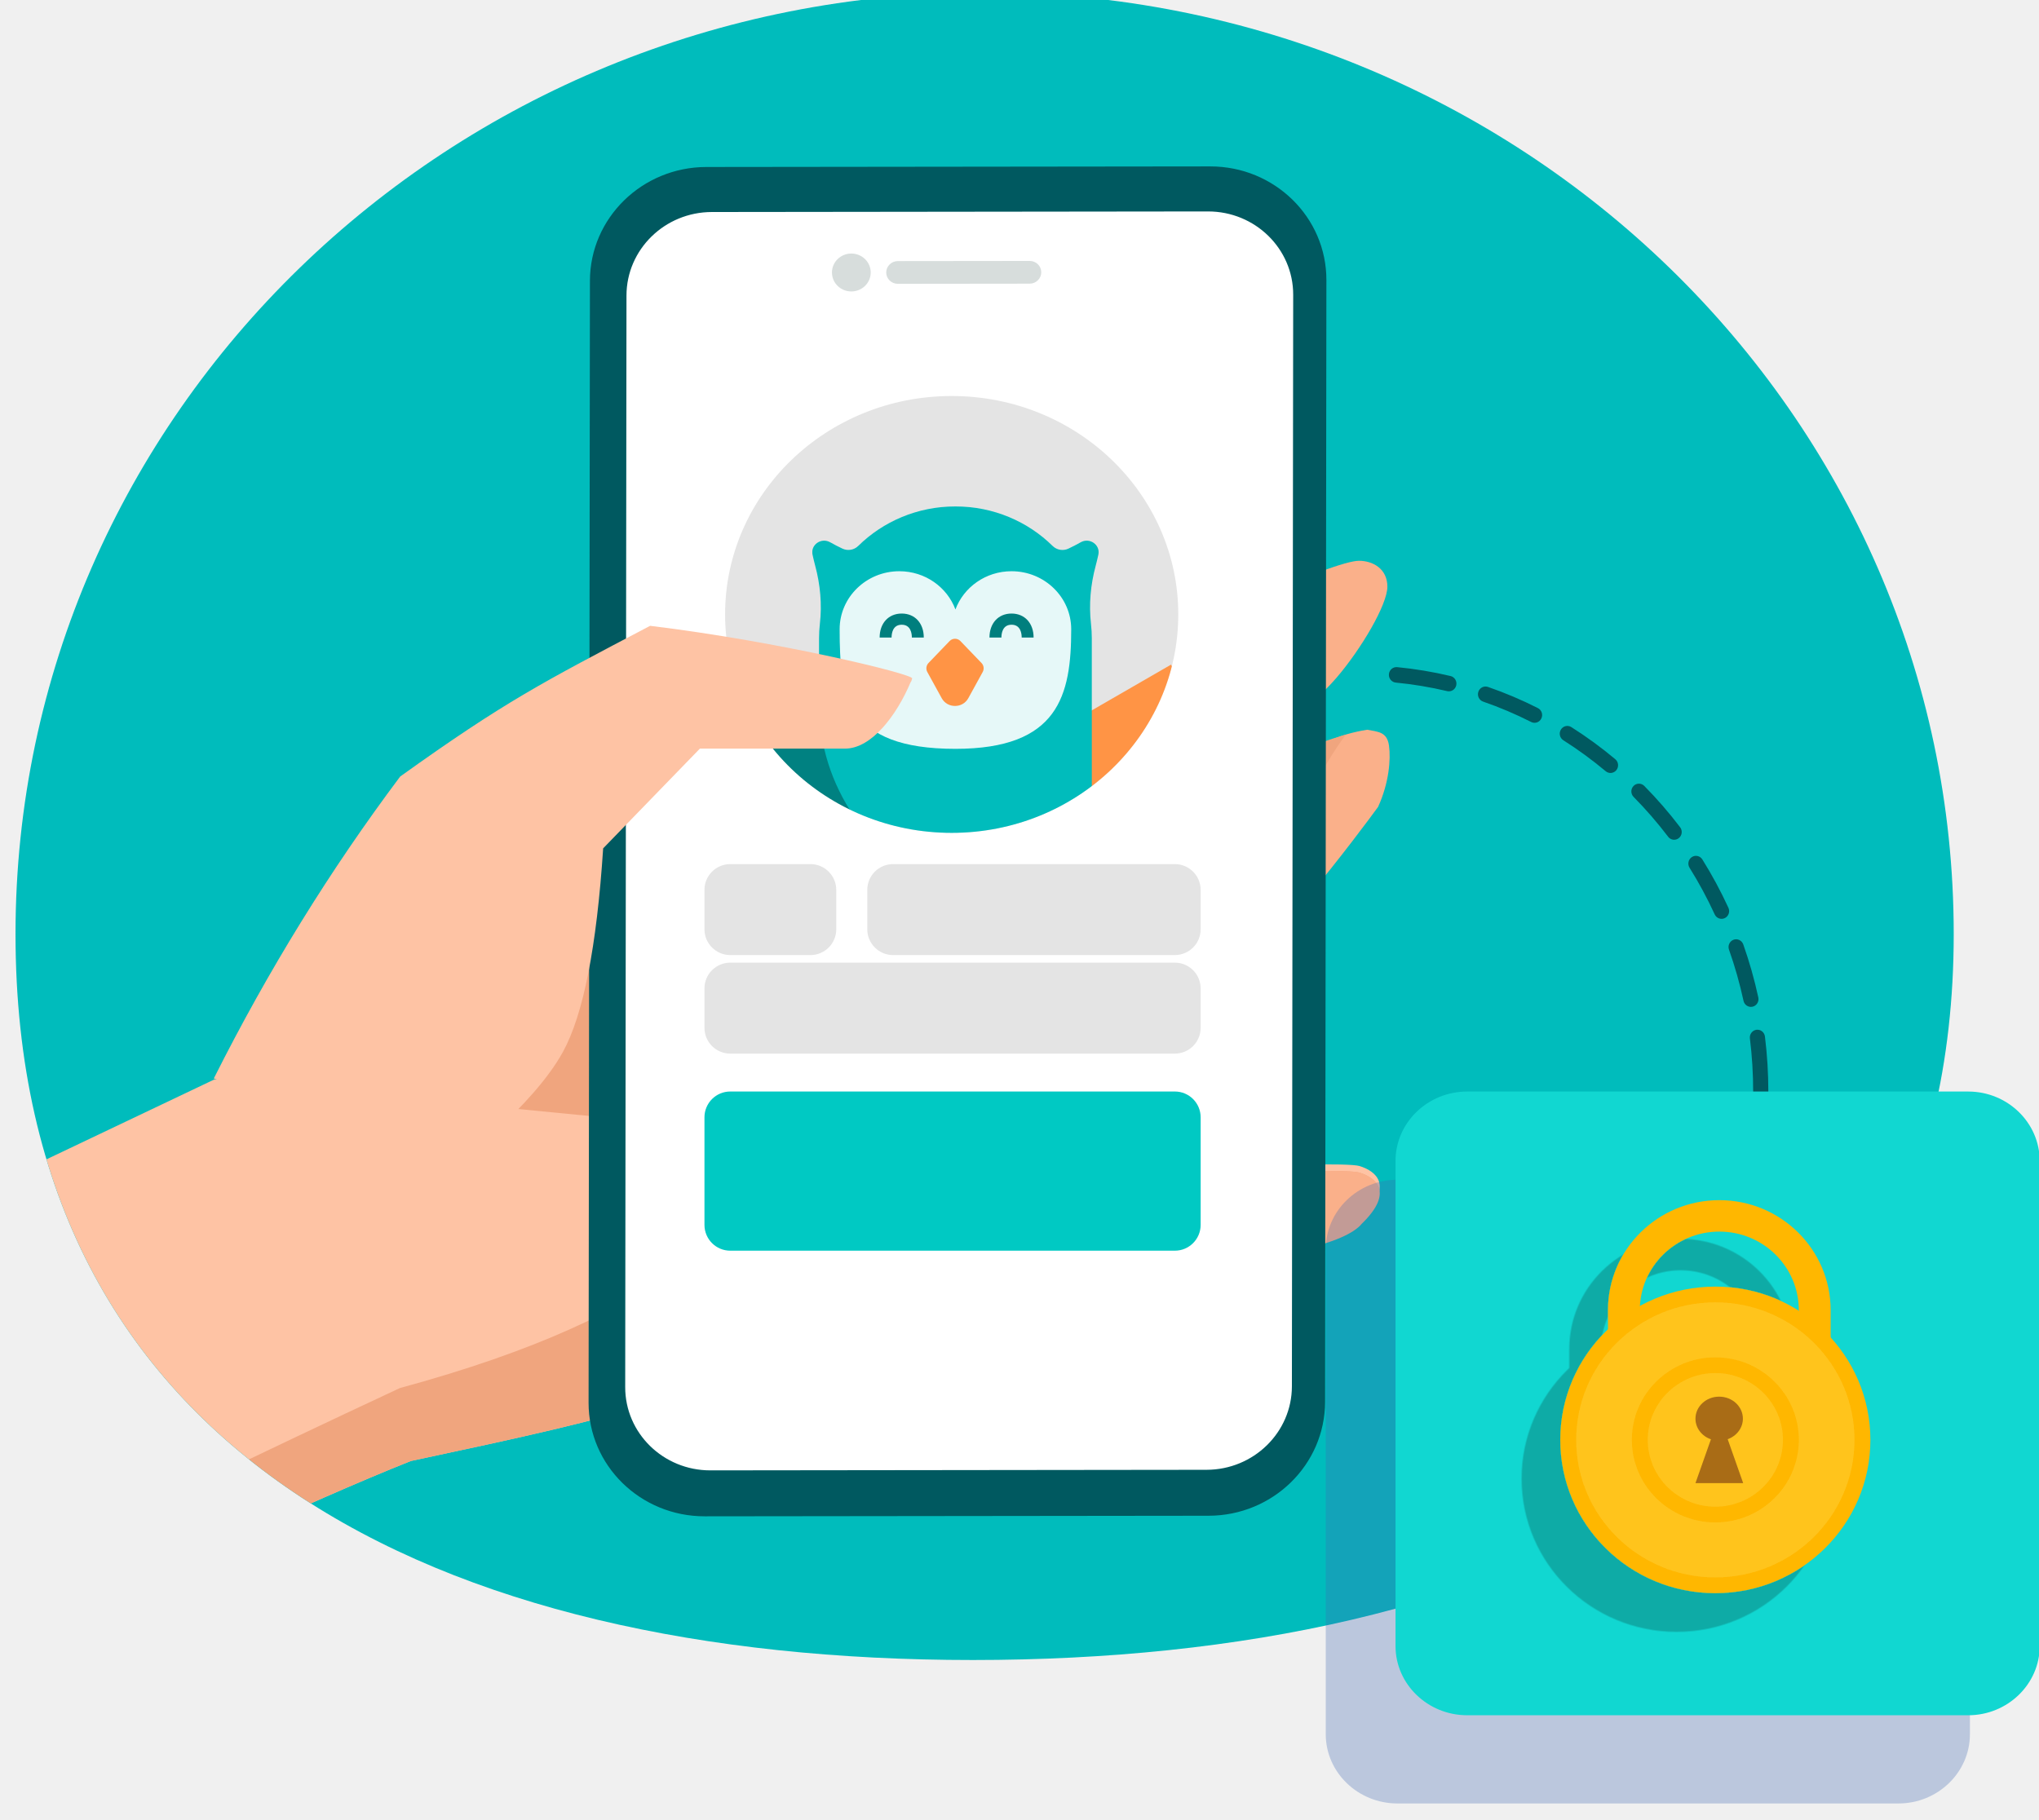
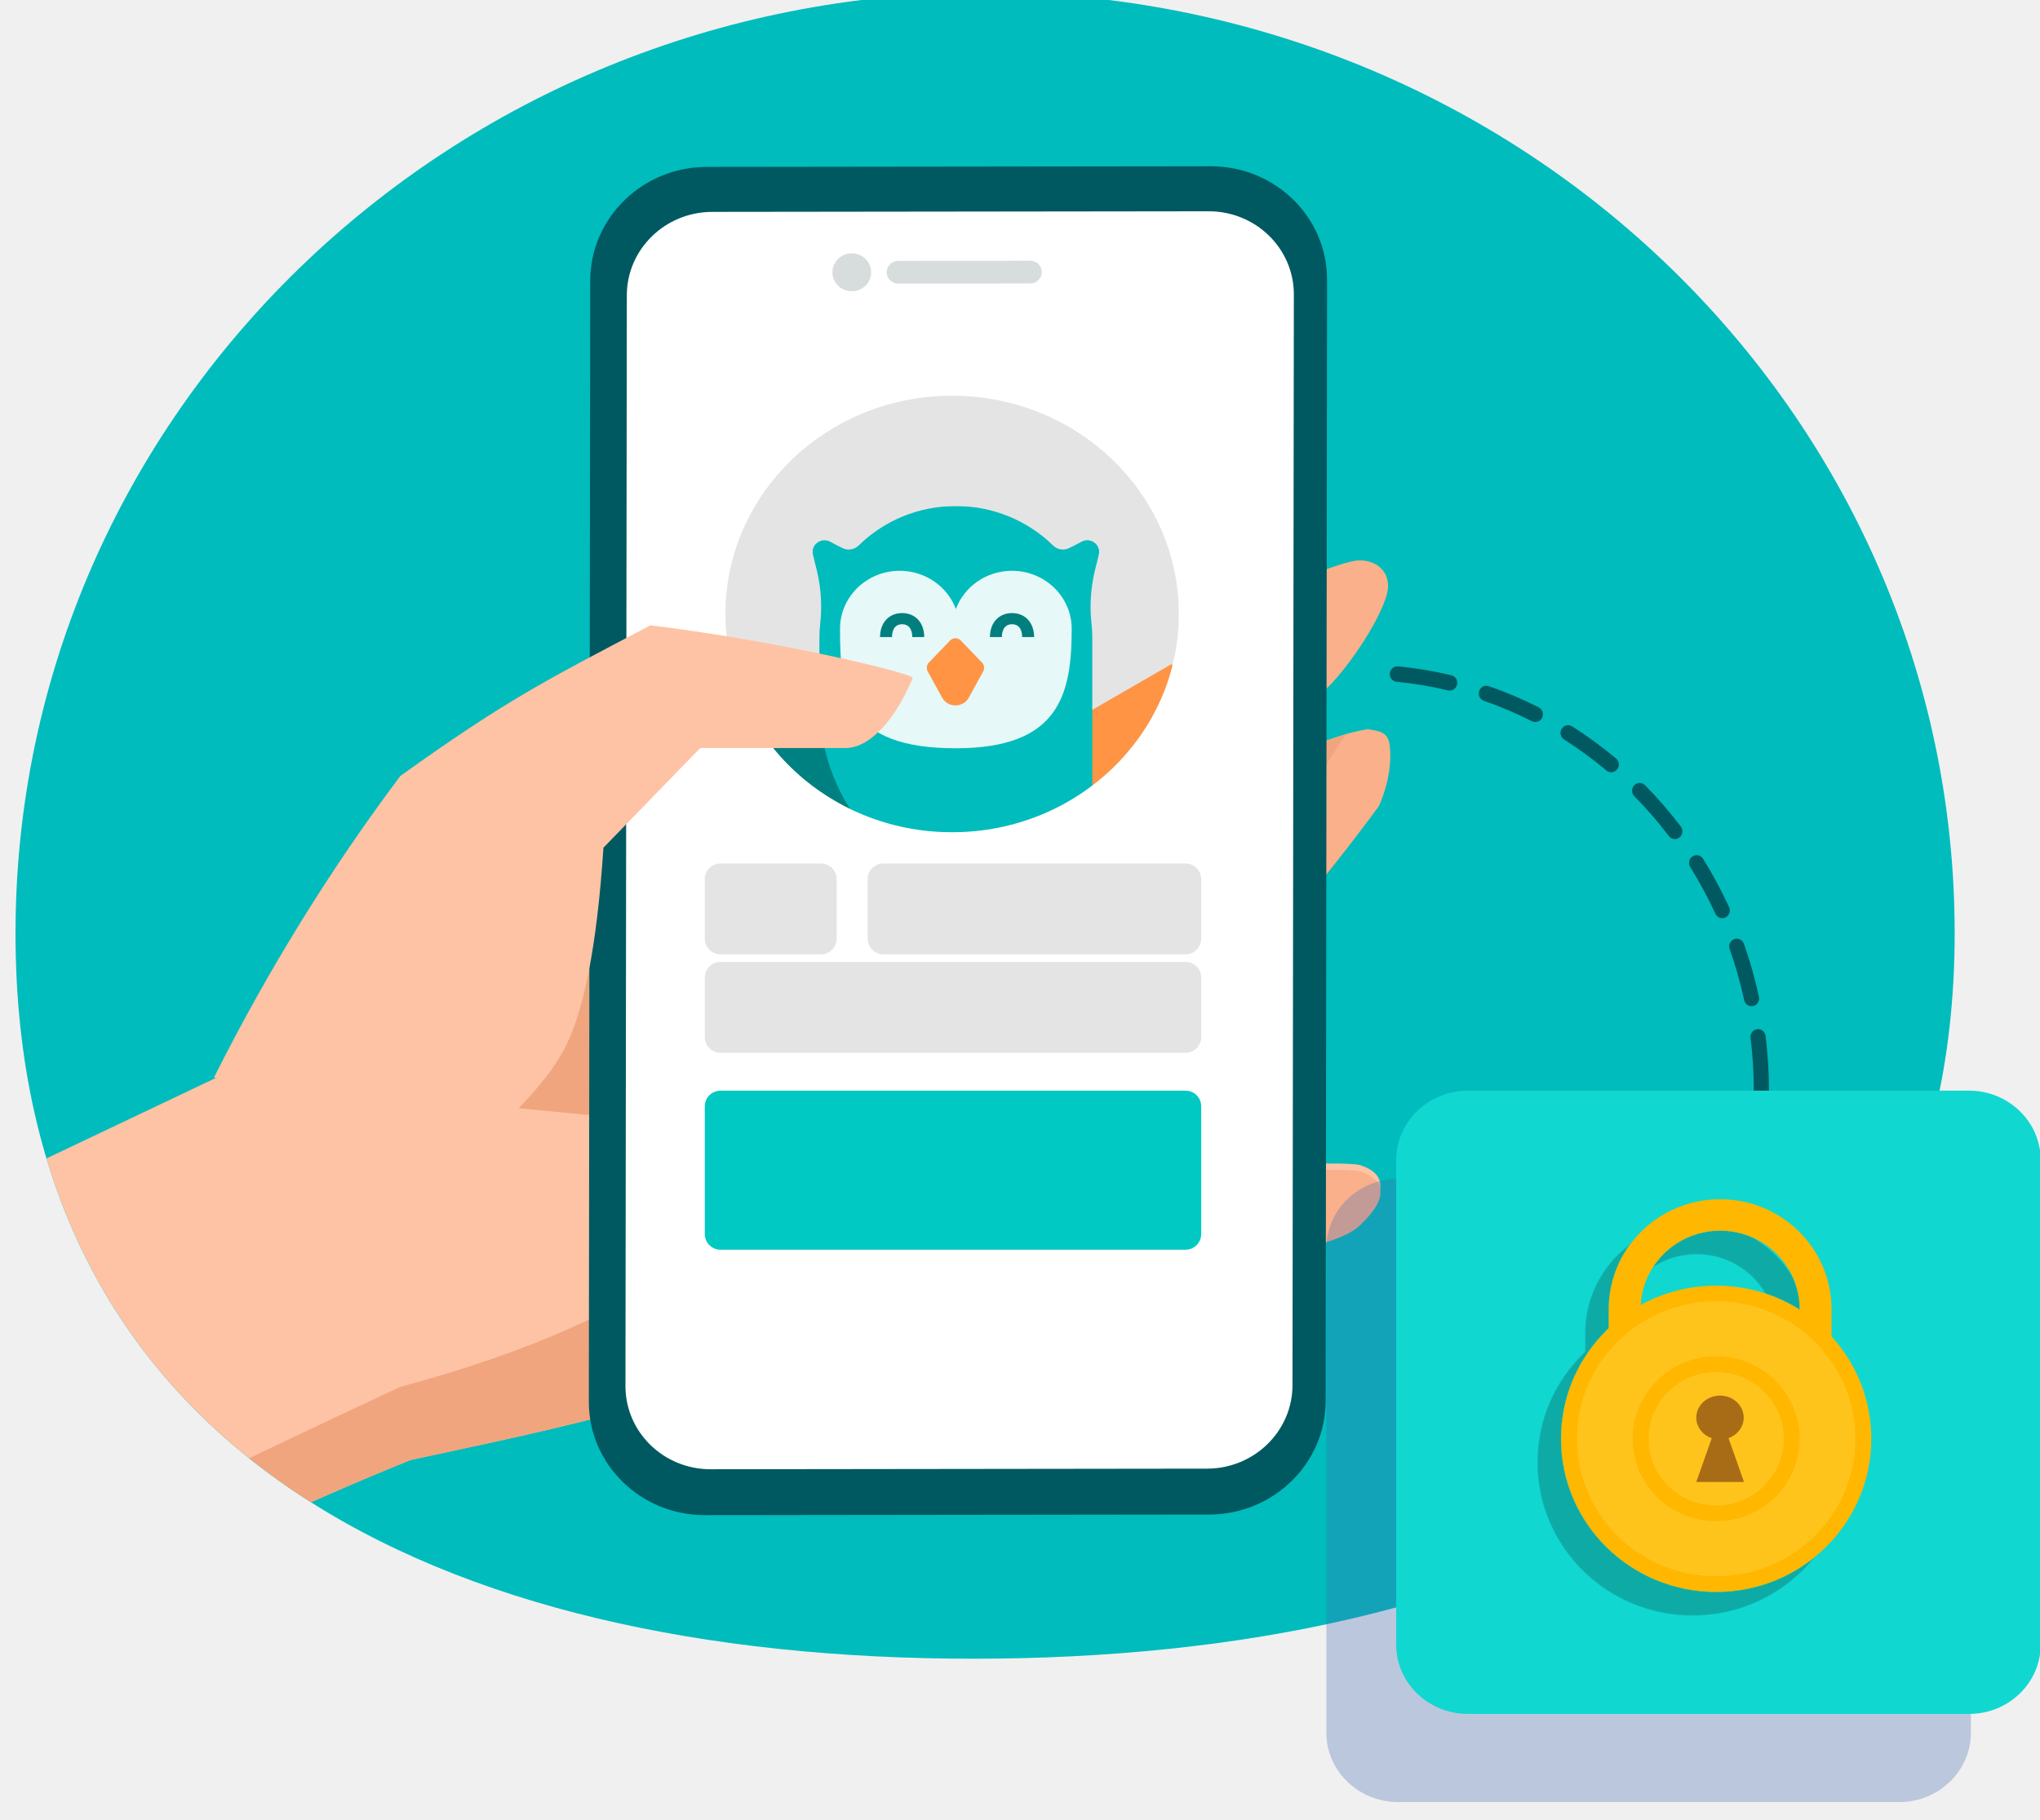
- <svg xmlns="http://www.w3.org/2000/svg" xmlns:xlink="http://www.w3.org/1999/xlink" width="158" height="141" viewBox="0 0 158 141">
+ <svg xmlns="http://www.w3.org/2000/svg" xmlns:xlink="http://www.w3.org/1999/xlink" width="260" height="232" viewBox="0 0 260 232">
  <defs>
-     <path id="iyfcm1tk8a" d="M74.18 129.25c41.474 0 76.01-15.956 76.01-56.265C150.19 32.677 116.57 0 75.095 0S0 32.677 0 72.985c0 40.309 32.706 56.265 74.18 56.265z" />
-     <path id="j3nxgdad6c" d="M12.898 53.016c3.259 0 36.51-16.93 52.572-23.33 17.142-3.662 22.395-4.847 35.974-11.949 22.588-3.21 35.503-4.26 37.726-6.955 2.555-2.487 1.031-3.59-.18-3.959-.806-.245-6.442-.145-16.908.302L50.27.103 0 24.03c3.448 9.329 6.099 16.393 7.953 21.192 2.781 7.199 3.938 7.793 4.945 7.793z" />
-     <path id="rv1km9meig" d="M0 0L24.89 0 24.89 31.439 0 31.439z" />
-     <ellipse id="4q3lxnph4e" cx="17.558" cy="16.929" rx="17.558" ry="16.929" />
-     <filter id="375jw4uwqi" width="158.1%" height="141.8%" x="-27%" y="-20.9%" filterUnits="objectBoundingBox">
+     <path id="pfgfzapp3a" d="M122.068 212.428c68.248 0 125.08-26.225 125.08-92.474S191.822 0 123.574 0C55.326 0 0 53.705 0 119.954c0 66.25 53.82 92.474 122.068 92.474z" />
+     <path id="9w1xv2jrbc" d="M21.225 87.134c5.362 0 60.078-27.824 86.51-38.343 28.208-6.02 36.853-7.966 59.199-19.64 37.17-5.275 58.422-7.002 62.08-11.43 4.204-4.087 1.697-5.901-.295-6.507-1.328-.403-10.603-.238-27.824.496L82.72.169 0 39.496c5.673 15.332 10.036 26.942 13.087 34.83 4.577 11.832 6.481 12.808 8.138 12.808z" />
+     <path id="mmgvapldvg" d="M0 0L40.958 0 40.958 51.671 0 51.671z" />
+     <ellipse id="7n1rgnkbie" cx="28.893" cy="27.823" rx="28.893" ry="27.823" />
+     <filter id="8apt37b7yi" width="132.9%" height="125.4%" x="-16.4%" y="-12.7%" filterUnits="objectBoundingBox">
      <feOffset dx="-3" dy="3" in="SourceAlpha" result="shadowOffsetOuter1" />
      <feColorMatrix in="shadowOffsetOuter1" result="shadowMatrixOuter1" values="0 0 0 0 0 0 0 0 0 0 0 0 0 0 0 0 0 0 0.202 0" />
      <feMerge>
        <feMergeNode in="shadowMatrixOuter1" />
        <feMergeNode in="SourceGraphic" />
      </feMerge>
    </filter>
  </defs>
  <g fill="none" fill-rule="evenodd">
    <g>
      <g>
-         <path d="M10.247 130.373c13.343 4.17 24.034-6.624 34.744-6.624 23.414 0 13.343 23.81 45.318 33.868 4.964 1.561 40.622 10.032 70.104-2.751 39.145-16.973 71.029-45.826 76.173-52.606 12.992-17.125 44.348-67.806 9.064-67.806-25.68 0-7.301-9.076-27.946-11.039-20.645-1.962-24.415-9.964-47.898-20.2C154.85-3.305 96.573.213 58.586 20.962c-21.69 11.847-26.399 35.935-38.772 50.29-21.585 25.039-25.427 54.164-9.567 59.12z" transform="translate(-109 -151) translate(-97 45)" />
-         <g transform="translate(-109 -151) translate(-97 45) translate(207.202 105.412)">
-           <mask id="dqxwdk8pmb" fill="#fff">
-             <use xlink:href="#iyfcm1tk8a" />
+         <path d="M15.973 213.862c21.958 6.854 39.55-10.886 57.174-10.886 38.53 0 21.958 39.132 74.574 55.663 8.17 2.566 66.847 16.488 115.362-4.522 64.415-27.896 116.882-75.316 125.348-86.46 21.378-28.145 72.977-111.44 14.914-111.44-42.258 0-12.014-14.919-45.987-18.144-33.973-3.226-40.177-16.377-78.819-33.2C253.928-5.843 158.03-.062 95.52 34.04c-35.691 19.47-43.44 59.061-63.802 82.653-35.52 41.153-41.842 89.021-15.744 97.168z" transform="translate(-89 -247) translate(-249.099 73.196)" />
+         <g transform="translate(-89 -247) translate(-249.099 73.196) translate(340.076 172.839)">
+           <mask id="z5k03rxbcb" fill="#fff">
+             <use xlink:href="#pfgfzapp3a" />
          </mask>
-           <use fill="#00BCBC" xlink:href="#iyfcm1tk8a" />
-           <g mask="url(#dqxwdk8pmb)">
+           <use fill="#00BCBC" xlink:href="#pfgfzapp3a" />
+           <g mask="url(#z5k03rxbcb)">
            <g>
              <g>
-                 <path fill="#F0A57E" d="M84.83 51.315l11.196 3.546-5.598 27.66c-17.198 1.108-25.796 1.108-25.796 0 0-1.107 3.028-9.69 9.084-25.75l11.113-5.456z" transform="translate(-34.844 9.575) translate(0 .506)" />
-                 <path fill="#FFDBC8" d="M95.829 41.354V43.2c1.044.435 2.576.514 3.916.589.894.05 2.311-.147 4.251-.59l-8.167-1.846z" transform="translate(-34.844 9.575) translate(0 .506)" />
-                 <g transform="translate(-34.844 9.575) translate(0 .506) translate(0 74.06)">
-                   <mask id="vervbv0i9d" fill="#fff">
-                     <use xlink:href="#j3nxgdad6c" />
+                 <path fill="#F0A57E" d="M139.592 83.174l18.426 5.83-9.213 45.46c-28.3 1.82-42.45 1.82-42.45 0s4.984-15.928 14.95-42.324l18.287-8.966z" transform="translate(-57.338 17.733)" />
+                 <path fill="#FFDBC8" d="M157.693 66.803v3.035c1.718.715 4.239.846 6.445.969 1.47.081 3.802-.242 6.995-.969l-13.44-3.035z" transform="translate(-57.338 17.733)" />
+                 <g transform="translate(-57.338 17.733) translate(0 120.556)">
+                   <mask id="e2zquvbz4d" fill="#fff">
+                     <use xlink:href="#9w1xv2jrbc" />
                  </mask>
-                   <use fill="#FEC3A4" xlink:href="#j3nxgdad6c" />
-                   <path fill="#F0A57E" d="M12.898 53.526s8.895-2.966 19.292-7.675c11.452-5.186 24.86-12.3 33.28-15.654 17.142-3.663 22.395-4.848 35.974-11.95 22.588-3.21 35.503-4.26 37.726-6.955 2.555-2.487 1.031-3.59-.18-3.959-.806-.245-6.442-.145-16.908.302-6.002-.201-14.846-1.066-26.532-2.595-4.982 6.252-9.639 13.207-30.918 18.99C40.79 35.148 36.29 38.165 10.96 48.33c-3.69 2.105 1.937 5.196 1.937 5.196z" mask="url(#vervbv0i9d)" />
+                   <use fill="#FEC3A4" xlink:href="#9w1xv2jrbc" />
+                   <path fill="#F0A57E" d="M21.225 87.973s14.637-4.876 31.746-12.614c18.845-8.524 40.91-20.216 54.765-25.73 28.207-6.02 36.852-7.966 59.198-19.639 37.17-5.275 58.422-7.003 62.08-11.43 4.204-4.088 1.697-5.902-.295-6.507-1.328-.404-10.603-.239-27.824.495-9.877-.33-24.431-1.751-43.661-4.264-8.197 10.275-15.861 21.706-50.878 31.21-39.234 18.274-46.637 23.232-88.319 39.939-6.073 3.458 3.188 8.54 3.188 8.54z" mask="url(#e2zquvbz4d)" />
                </g>
-                 <path fill="#FAB08A" d="M124.549 89.146c8.382-1.209 13.323-2.222 14.621-3.794 2.555-2.487 1.031-3.591-.18-3.96-.688-.209-4.901-.166-12.638.129-1.32.05-3.275 5.403-1.803 7.625zM127.193 67.724c3.817-1.979 12.04-13.027 13.234-14.675.846-1.84.996-3.69.846-4.757-.15-1.066-.846-1.066-1.685-1.226-2.163.343-3.948 1.136-5.355 2.379-5.802 11.541-8.149 17.634-7.04 18.28z" transform="translate(-34.844 9.575) translate(0 .506)" />
-                 <path fill="#F0A57E" d="M127.193 67.724c1.82-.944 4.645-3.952 7.23-7.02-2.657-4.104 2.231-11.592 3.518-13.269-.96.285-3.56 1.147-7.802 2.587-3.073 11.156-4.055 17.057-2.946 17.702z" transform="translate(-34.844 9.575) translate(0 .506)" />
-                 <path fill="#FAB08A" d="M130.635 48.29c0 .554 4.526-2.868 6.564-5.243 1.934-2.253 3.95-5.682 3.95-7.069 0-1.387-1.124-2.007-2.205-2.007-.945 0-4.112 1.161-9.501 3.483-.462 7.224-.065 10.836 1.192 10.836z" transform="translate(-34.844 9.575) translate(0 .506)" />
-                 <path fill="#F0A57E" d="M130.635 48.29c0 .42 2.606-1.45 4.754-3.413-.407-4.324.16-9.098.16-9.886-.64.137-2.676.959-6.106 2.463-.247 3.767-.309 6.206-.186 7.318.323 2.942 1.378 3.577 1.378 3.518z" transform="translate(-34.844 9.575) translate(0 .506)" />
-                 <path fill="#FAB08A" d="M121.236 17.965c2.281-1.852 3.979-2.778 5.092-2.778 1.67 0 2.753.491 3.57 1.797.545.87.435 2.232-.332 4.085l-8.33-3.104z" transform="translate(-34.844 9.575) translate(0 .506)" />
-                 <path fill="#F0A57E" d="M121.236 17.965c.947-.737 1.627-1.241 2.039-1.512 1.862.663 4.99 1.808 6.864 2.806-.07.36-.262.963-.573 1.81l-8.33-3.104z" transform="translate(-34.844 9.575) translate(0 .506)" />
+                 <path fill="#FAB08A" d="M204.953 145.352c13.794-1.987 21.926-3.652 24.062-6.237 4.203-4.087 1.696-5.901-.296-6.507-1.134-.344-8.067-.274-20.797.211-2.174.083-5.39 8.881-2.969 12.533zM209.304 110.144c6.283-3.253 19.814-21.411 21.778-24.119 1.393-3.024 1.639-6.066 1.393-7.819-.246-1.752-1.393-1.752-2.774-2.015-3.558.563-6.495 1.867-8.811 3.91-9.548 18.968-13.41 28.983-11.586 30.043z" transform="translate(-57.338 17.733)" />
+                 <path fill="#F0A57E" d="M209.304 110.144c2.997-1.552 7.644-6.496 11.898-11.537-4.372-6.746 3.672-19.052 5.79-21.809-1.58.469-5.859 1.885-12.84 4.25-5.055 18.337-6.672 28.036-4.848 29.096z" transform="translate(-57.338 17.733)" />
+                 <path fill="#FAB08A" d="M214.969 78.202c0 .91 7.447-4.714 10.802-8.617 3.183-3.703 6.5-9.338 6.5-11.617 0-2.28-1.85-3.3-3.63-3.3-1.555 0-6.766 1.91-15.634 5.726-.76 11.872-.106 17.808 1.962 17.808z" transform="translate(-57.338 17.733)" />
+                 <path fill="#F0A57E" d="M214.969 78.202c0 .691 4.289-2.381 7.823-5.609-.67-7.106.264-14.953.264-16.248-1.054.226-4.404 1.576-10.049 4.05-.405 6.19-.508 10.198-.306 12.026.532 4.835 2.268 5.88 2.268 5.781z" transform="translate(-57.338 17.733)" />
+                 <path fill="#FAB08A" d="M199.502 28.363c3.754-3.044 6.547-4.566 8.38-4.566 2.747 0 4.53.807 5.875 2.953.897 1.43.715 3.669-.547 6.714l-13.708-5.101z" transform="translate(-57.338 17.733)" />
+                 <path fill="#F0A57E" d="M199.502 28.363c1.559-1.212 2.677-2.04 3.355-2.486 3.065 1.09 8.212 2.972 11.296 4.612-.116.591-.43 1.583-.943 2.975l-13.708-5.101z" transform="translate(-57.338 17.733)" />
                <g>
                  <g>
                    <g>
                      <g>
-                         <g transform="translate(-34.844 9.575) translate(0 .506) translate(72.696 .081) translate(.148) translate(.453) rotate(-3 74.27 -14.204)">
-                           <path fill="#005960" d="M14.24.247l38.995 1.999c4.97.255 8.788 4.401 8.528 9.262l-4.653 86.83c-.261 4.86-4.501 8.594-9.471 8.34l-38.996-1.999c-4.97-.255-8.788-4.401-8.528-9.262L4.77 8.587c.26-4.86 4.5-8.594 9.47-8.34z" />
-                           <path fill="#FFF" d="M14.484 3.754L52.88 5.722c3.645.187 6.445 3.228 6.254 6.792l-4.528 84.484c-.19 3.564-3.3 6.302-6.945 6.116l-38.396-1.968c-3.644-.187-6.444-3.228-6.253-6.792L7.539 9.87c.191-3.564 3.3-6.302 6.945-6.116z" />
-                           <ellipse cx="25.032" cy="9.001" fill="#D7DDDC" rx="1.502" ry="1.469" transform="rotate(3 25.032 9.001)" />
-                           <path fill="#D7DDDC" d="M28.679 8.306l10.199.523c.497.025.878.44.852.926-.026.486-.45.86-.947.834l-10.199-.523c-.497-.026-.879-.44-.852-.926.026-.486.45-.86.947-.834z" />
+                         <g transform="translate(-57.338 17.733) translate(122.011) rotate(-3 101.755 2.665)">
+                           <path fill="#005960" d="M23.432.407l64.17 3.284c8.18.419 14.462 7.234 14.033 15.222l-7.657 142.71c-.429 7.988-7.406 14.125-15.585 13.706l-64.17-3.285C6.044 171.626-.24 164.81.19 156.822l7.657-142.71C8.276 6.124 15.254-.012 23.432.407z" />
+                           <path fill="#FFF" d="M23.835 6.17l63.183 3.235c5.998.307 10.605 5.304 10.291 11.162l-7.45 138.853c-.315 5.858-5.432 10.358-11.43 10.051l-63.182-3.234c-5.998-.307-10.605-5.305-10.29-11.163l7.45-138.853c.314-5.858 5.43-10.358 11.428-10.05z" />
+                           <ellipse cx="41.192" cy="14.794" fill="#D7DDDC" rx="2.471" ry="2.414" transform="rotate(3 41.192 14.794)" />
+                           <path fill="#D7DDDC" d="M47.193 13.65l16.783.86c.818.042 1.446.723 1.403 1.522-.043.799-.74 1.413-1.559 1.37l-16.783-.858c-.817-.042-1.446-.724-1.403-1.522.043-.8.74-1.413 1.559-1.371z" />
                        </g>
                      </g>
                      <g>
                        <g>
                          <g>
                            <g>
-                               <g transform="translate(-34.844 9.575) translate(0 .506) translate(72.696 .081) translate(.148) translate(15.386 20.975) translate(1.202) translate(.397) translate(0 .145)">
-                                 <mask id="tovefq2izf" fill="#fff">
-                                   <use xlink:href="#4q3lxnph4e" />
+                               <g transform="translate(-57.338 17.733) translate(122.011) translate(23.176 33.443) translate(1.977) translate(.653) translate(0 .238)">
+                                 <mask id="9dwsy41h2f" fill="#fff">
+                                   <use xlink:href="#7n1rgnkbie" />
                                </mask>
-                                 <use fill="#E4E4E4" xlink:href="#4q3lxnph4e" />
-                                 <g mask="url(#tovefq2izf)">
+                                 <use fill="#E4E4E4" xlink:href="#7n1rgnkbie" />
+                                 <g mask="url(#9dwsy41h2f)">
                                  <g>
-                                     <path fill="#008181" d="M45.442 26.23c-.35 11.566-10.017 20.835-21.89 20.835-11.872 0-21.538-9.27-21.889-20.835z" transform="translate(-8.406 8.557) rotate(45 23.553 36.648)" />
+                                     <path fill="#008181" d="M74.778 43.11C74.2 62.12 58.294 77.355 38.758 77.355c-19.538 0-35.444-15.235-36.021-34.243z" transform="translate(-13.833 14.064) rotate(45 38.757 60.232)" />
                                    <g>
-                                       <path fill="#FF9445" d="M31.446 16.556c-.151 5.163-4.497 9.302-9.836 9.302s-9.685-4.14-9.836-9.302z" transform="translate(-8.406 8.557) translate(15.16) rotate(-30 21.61 21.207)" />
+                                       <path fill="#FF9445" d="M51.747 27.212c-.25 8.484-7.401 15.287-16.186 15.287-8.786 0-15.937-6.803-16.186-15.287z" transform="translate(-13.833 14.064) translate(24.946) rotate(-30 35.56 34.855)" />
                                      <g>
-                                         <g transform="translate(-8.406 8.557) translate(15.16)">
-                                           <mask id="0zpf7g2fxh" fill="#fff">
-                                             <use xlink:href="#rv1km9meig" />
+                                         <g transform="translate(-13.833 14.064) translate(24.946)">
+                                           <mask id="mn74g7uhwh" fill="#fff">
+                                             <use xlink:href="#mmgvapldvg" />
                                          </mask>
-                                           <path fill="#00BCBC" d="M21.662 29.765V10.227c0-.377-.021-.75-.063-1.117-.172-1.515-.033-3.043.365-4.518.074-.275.142-.56.206-.855.164-.76-.672-1.349-1.365-.96-.311.176-.635.345-.958.496-.412.192-.9.107-1.22-.208C16.71 1.175 14.041 0 11.094 0S5.48 1.175 3.561 3.064c-.32.315-.808.4-1.22.208-.322-.15-.644-.32-.955-.494-.694-.39-1.53.2-1.365.959.064.293.131.576.204.849C.622 6.06.763 7.588.59 9.103c-.043.37-.064.744-.064 1.124v5.063c0 6.436 3.98 11.985 9.682 14.475h-7.58H24.89h-3.228z" mask="url(#0zpf7g2fxh)" />
+                                           <path fill="#00BCBC" d="M35.647 48.92V16.808c0-.62-.036-1.233-.104-1.836-.283-2.49-.054-5.002.6-7.426.121-.451.233-.92.339-1.405.271-1.248-1.105-2.217-2.247-1.576-.511.287-1.044.565-1.576.813-.677.316-1.48.177-2.006-.342C27.496 1.931 23.106 0 18.256 0c-4.85 0-9.238 1.93-12.395 5.036-.527.518-1.33.657-2.007.342-.531-.248-1.062-.526-1.573-.812-1.141-.64-2.517.327-2.246 1.576.105.482.215.947.336 1.395.653 2.424.884 4.935.6 7.425-.07.606-.106 1.222-.106 1.847v8.321c0 10.577 6.55 19.698 15.933 23.79H4.324h36.634-5.311z" mask="url(#mn74g7uhwh)" />
                                        </g>
-                                         <path fill="#FFF" d="M15.442 5.023c-2 0-3.703 1.235-4.348 2.964-.644-1.729-2.347-2.964-4.347-2.964-2.554 0-4.625 2.013-4.625 4.497 0 5.119.508 9.269 8.972 9.269 7.995 0 8.972-4.15 8.972-9.269 0-2.484-2.07-4.497-4.624-4.497" opacity=".901" transform="translate(-8.406 8.557) translate(15.16)" />
+                                         <path fill="#FFF" d="M25.412 8.255c-3.292 0-6.095 2.03-7.155 4.872-1.061-2.842-3.864-4.872-7.155-4.872-4.203 0-7.61 3.31-7.61 7.391 0 8.414.836 15.234 14.765 15.234 13.155 0 14.764-6.82 14.764-15.234 0-4.081-3.407-7.39-7.61-7.39" opacity=".901" transform="translate(-13.833 14.064) translate(24.946)" />
                                      </g>
                                    </g>
                                  </g>
                                </g>
                              </g>
-                               <path fill="#FF9445" d="M18.848 23.563l1.113-2.027c.125-.227.088-.511-.089-.695l-1.64-1.706c-.225-.235-.607-.235-.833 0l-1.64 1.706c-.176.184-.213.468-.089.695l1.114 2.027c.442.806 1.621.806 2.064 0" transform="translate(-34.844 9.575) translate(0 .506) translate(72.696 .081) translate(.148) translate(15.386 20.975) translate(1.202) translate(.397)" />
+                               <path fill="#FF9445" d="M31.015 38.727l1.833-3.332c.205-.372.144-.84-.147-1.142l-2.697-2.803c-.373-.387-1.001-.387-1.373 0l-2.698 2.803c-.29.302-.351.77-.147 1.142l1.833 3.332c.728 1.324 2.668 1.324 3.396 0" transform="translate(-57.338 17.733) translate(122.011) translate(23.176 33.443) translate(1.977) translate(.653)" />
                            </g>
                            <g fill="#007F7E">
-                               <path d="M11.931 1.862h-.924c0-.3-.077-.996-.786-.996-.71 0-.786.697-.786.996h-.924C8.51.748 9.198 0 10.22 0s1.71.748 1.71 1.862M3.42 1.862h-.924c0-.3-.076-.996-.786-.996-.709 0-.786.697-.786.996H0C0 .748.687 0 1.71 0s1.71.748 1.71 1.862" transform="translate(-34.844 9.575) translate(0 .506) translate(72.696 .081) translate(.148) translate(15.386 20.975) translate(1.202) translate(.397) translate(11.976 17.005)" />
+                               <path d="M19.634 3.06h-1.522c0-.492-.125-1.637-1.293-1.637-1.167 0-1.293 1.145-1.293 1.638h-1.521C14.005 1.23 15.136 0 16.819 0c1.684 0 2.815 1.23 2.815 3.06M5.629 3.06H4.108c0-.492-.126-1.637-1.294-1.637-1.167 0-1.293 1.145-1.293 1.638H0C0 1.23 1.131 0 2.814 0 4.498 0 5.63 1.23 5.63 3.06" transform="translate(-57.338 17.733) translate(122.011) translate(23.176 33.443) translate(1.977) translate(.653) translate(19.708 27.948)" />
                            </g>
                          </g>
                        </g>
-                         <g transform="translate(-34.844 9.575) translate(0 .506) translate(72.696 .081) translate(.148) translate(15.386 20.975) translate(0 36.425)">
-                           <rect width="25.833" height="7.05" x="12.616" fill="#E4E4E4" rx="2" />
-                           <rect width="10.213" height="7.05" fill="#E4E4E4" rx="2" />
-                           <rect width="38.449" height="12.338" y="17.625" fill="#00C9C3" rx="2" />
-                           <rect width="38.449" height="7.05" y="7.638" fill="#E4E4E4" rx="2" />
+                         <g transform="translate(-57.338 17.733) translate(122.011) translate(23.176 33.443) translate(0 59.866)">
+                           <rect width="42.51" height="11.587" x="20.76" fill="#E4E4E4" rx="2" />
+                           <rect width="16.806" height="11.587" fill="#E4E4E4" rx="2" />
+                           <rect width="63.27" height="20.277" y="28.967" fill="#00C9C3" rx="2" />
+                           <rect width="63.27" height="11.587" y="12.553" fill="#E4E4E4" rx="2" />
                        </g>
                      </g>
                    </g>
                  </g>
                </g>
              </g>
-               <path fill="#FEC3A4" d="M69.017 81.736c0-.648 5.887-4.885 8.25-9.202 1.577-2.878 2.614-8.134 3.113-15.768l7.496-7.73H99.12c2.077 0 4.008-2.607 5.069-5.111.047-.11.047 0 .135-.33.088-.329-10.192-2.847-20.304-4.077-8.31 4.368-11.247 5.86-19.37 11.682-5.435 7.251-10.247 15.05-14.438 23.397 12.537 5.192 18.805 7.572 18.805 7.14z" transform="translate(-34.844 9.575)" />
+               <path fill="#FEC3A4" d="M113.573 132.34c0-1.065 9.687-8.028 13.577-15.123 2.593-4.73 4.3-13.368 5.12-25.915l12.336-12.706h18.503c3.417 0 6.595-4.283 8.341-8.4.077-.181.077 0 .222-.541.145-.541-16.77-4.68-33.41-6.702-13.677 7.18-18.509 9.631-31.875 19.2-8.944 11.918-16.864 24.737-23.76 38.454 20.63 8.533 30.946 12.444 30.946 11.734z" transform="translate(-57.338 17.733)" />
            </g>
          </g>
-           <path fill="#005960" fill-rule="nonzero" d="M137.274 54.344c.332 0 .6.263.6.587 0 .325-.268.588-.6.588-1.387 0-2.763.085-4.121.253-.33.041-.63-.187-.672-.509-.042-.322.191-.616.52-.656 1.41-.175 2.835-.263 4.273-.263zm-7.298.776c.323-.07.644.13.716.447.072.317-.133.63-.457.7-1.348.293-2.672.668-3.964 1.125-.312.11-.656-.048-.769-.353-.112-.306.05-.642.361-.753 1.34-.473 2.714-.863 4.113-1.166zm-6.949 2.316c.3-.138.658-.012.8.282.14.294.011.644-.289.782-1.248.573-2.455 1.224-3.614 1.948-.28.175-.651.095-.83-.178-.179-.274-.097-.637.183-.812 1.203-.751 2.455-1.427 3.75-2.022zm-6.243 3.742c.262-.199.64-.153.843.104.204.256.157.625-.105.824-1.09.827-2.121 1.722-3.09 2.678-.233.231-.613.233-.849.005-.235-.229-.237-.6-.004-.831 1.005-.993 2.075-1.921 3.205-2.78zm-5.272 5.024c.21-.251.588-.288.845-.083.257.206.294.576.084.827-.873 1.043-1.675 2.14-2.4 3.283-.174.276-.544.361-.826.19-.282-.17-.37-.532-.195-.808.752-1.188 1.585-2.327 2.492-3.41zm-3.963 5.996c.148-.29.508-.41.805-.265.298.144.419.496.272.787-.612 1.206-1.14 2.45-1.581 3.726-.106.307-.447.472-.761.368-.315-.104-.483-.437-.377-.744.458-1.326 1.007-2.619 1.642-3.872zm-2.486 6.769c.075-.316.398-.513.722-.44.323.074.524.39.448.706-.31 1.307-.533 2.636-.662 3.981-.032.324-.325.56-.655.53-.33-.03-.573-.317-.542-.64.135-1.398.366-2.78.69-4.137z" mask="url(#dqxwdk8pmb)" transform="rotate(90 121.123 69.045)" />
+           <path fill="#005960" fill-rule="nonzero" d="M225.894 89.316c.546 0 .988.432.988.966 0 .533-.442.965-.988.965-2.282 0-4.546.14-6.782.417-.542.067-1.037-.308-1.105-.837-.069-.529.314-1.012.856-1.079 2.319-.287 4.665-.432 7.03-.432zm-12.01 1.277c.533-.116 1.06.213 1.179.734.118.52-.219 1.036-.752 1.151-2.219.48-4.397 1.097-6.523 1.847-.513.182-1.08-.078-1.265-.58-.186-.501.08-1.055.594-1.236 2.205-.778 4.465-1.419 6.767-1.916zm-11.434 3.806c.494-.227 1.083-.02 1.315.463.232.483.02 1.058-.474 1.284-2.054.943-4.04 2.013-5.948 3.203-.46.288-1.072.156-1.366-.293-.294-.45-.159-1.047.301-1.334 1.98-1.235 4.04-2.345 6.172-3.323zm-10.273 6.15c.431-.327 1.052-.251 1.387.17.335.42.257 1.028-.174 1.355-1.792 1.36-3.49 2.83-5.083 4.402-.384.379-1.01.382-1.398.007-.388-.376-.39-.987-.007-1.366 1.653-1.63 3.415-3.157 5.275-4.568zm-8.677 8.256c.346-.413.969-.473 1.391-.135.423.338.485.946.139 1.359-1.438 1.714-2.757 3.517-3.949 5.396-.287.453-.896.593-1.36.312-.465-.28-.608-.876-.32-1.329 1.237-1.951 2.607-3.823 4.1-5.603zm-6.52 9.856c.242-.478.835-.673 1.324-.437.49.237.69.817.447 1.294-1.006 1.983-1.876 4.028-2.601 6.124-.175.505-.736.776-1.253.605-.517-.17-.795-.718-.62-1.224.754-2.178 1.657-4.303 2.703-6.362zm-4.091 11.124c.124-.52.655-.842 1.187-.721.532.12.862.64.738 1.16-.512 2.146-.877 4.33-1.09 6.542-.052.531-.534.921-1.077.87-.544-.05-.943-.52-.892-1.051.222-2.298.602-4.569 1.134-6.8z" mask="url(#z5k03rxbcb)" transform="rotate(90 199.316 113.479)" />
          <g>
-             <path fill="#4267B2" fill-opacity=".3" d="M0 12.216v37.603c0 2.951 2.493 5.362 5.554 5.362h38.825c3.047 0 5.537-2.41 5.537-5.362V12.216c0-2.965-2.49-5.38-5.537-5.38H5.554C2.493 6.837 0 9.252 0 12.217zm33.289 10.741c0 4.563-3.616 8.052-8.331 8.052-4.712 0-8.314-3.489-8.314-8.052 0-4.567 3.602-8.069 8.314-8.069 4.715 0 8.33 3.502 8.33 8.069zM8.314 44.44c0-5.363 11.107-8.328 16.644-8.328 5.554 0 16.644 2.965 16.644 8.328v2.69H8.314v-2.69z" transform="translate(101.529 85.188)" />
-             <path fill="#11D7D1" d="M5.407 5.38v37.602c0 2.952 2.493 5.362 5.554 5.362h38.825c3.047 0 5.537-2.41 5.537-5.362V5.38c0-2.965-2.49-5.379-5.537-5.379H10.961C7.9 0 5.407 2.414 5.407 5.38z" transform="translate(101.529 85.188)" />
-             <g filter="url(#375jw4uwqi)" transform="translate(101.529 85.188) translate(18.174 8.42)">
-               <path fill="#FFB700" fill-rule="nonzero" d="M12.323 2.437c-3.403 0-6.161 2.727-6.161 6.092v7.92c0 3.364 2.758 6.092 6.161 6.092 3.403 0 6.162-2.728 6.162-6.092v-7.92c0-3.365-2.759-6.092-6.162-6.092zm0-2.437c4.764 0 8.627 3.819 8.627 8.529v7.92c0 4.71-3.863 8.529-8.627 8.529-4.764 0-8.626-3.819-8.626-8.53V8.53C3.697 3.819 7.559 0 12.323 0z" />
-               <g transform="translate(0 6.701)">
-                 <ellipse cx="12.015" cy="11.88" fill="#FFC41E" rx="11.399" ry="11.27" />
-                 <path fill="#FFB700" fill-rule="nonzero" d="M12.015 23.76C5.38 23.76 0 18.44 0 11.88 0 5.319 5.38 0 12.015 0 18.651 0 24.03 5.319 24.03 11.88c0 6.56-5.379 11.88-12.015 11.88zm0-1.22c5.955 0 10.783-4.772 10.783-10.66S17.97 1.218 12.015 1.218C6.06 1.218 1.232 5.992 1.232 11.88c0 5.888 4.828 10.66 10.783 10.66z" />
-                 <path fill="#FFB700" fill-rule="nonzero" d="M12.015 18.276c-3.573 0-6.47-2.864-6.47-6.396 0-3.533 2.897-6.397 6.47-6.397s6.47 2.864 6.47 6.397c0 3.532-2.897 6.396-6.47 6.396zm0-1.218c2.893 0 5.238-2.318 5.238-5.178S14.908 6.7 12.015 6.7c-2.892 0-5.237 2.319-5.237 5.179 0 2.86 2.345 5.178 5.237 5.178z" />
-                 <path fill="#A96C16" fill-rule="nonzero" d="M12.312 8.529c1.015 0 1.838.764 1.838 1.706 0 .726-.49 1.346-1.178 1.592l1.2 3.403h-3.697l1.198-3.396c-.7-.24-1.198-.866-1.198-1.6 0-.941.822-1.705 1.837-1.705z" />
+             <path fill="#4267B2" fill-opacity=".3" d="M0 20.077v61.802c0 4.85 4.102 8.813 9.14 8.813h63.889c5.015 0 9.11-3.962 9.11-8.813V20.077c0-4.873-4.095-8.84-9.11-8.84H9.139C4.102 11.236 0 15.203 0 20.076zM54.779 37.73c0 7.5-5.95 13.233-13.71 13.233-7.752 0-13.68-5.734-13.68-13.233 0-7.506 5.928-13.261 13.68-13.261 7.76 0 13.71 5.755 13.71 13.26zM13.68 73.038c0-8.813 18.28-13.686 27.39-13.686 9.14 0 27.39 4.873 27.39 13.686v4.42H13.68v-4.42z" transform="translate(167.072 140.01)" />
+             <path fill="#11D7D1" d="M8.897 8.84v61.803c0 4.85 4.102 8.813 9.14 8.813h63.89c5.014 0 9.11-3.962 9.11-8.813V8.84c0-4.873-4.096-8.841-9.11-8.841h-63.89c-5.038 0-9.14 3.968-9.14 8.84z" transform="translate(167.072 140.01)" />
+             <g filter="url(#8apt37b7yi)" transform="translate(167.072 140.01) translate(29.907 13.84)">
+               <path fill="#FFB700" fill-rule="nonzero" d="M20.279 4.005c-5.6 0-10.14 4.483-10.14 10.013v13.016c0 5.53 4.54 10.013 10.14 10.013 5.6 0 10.14-4.483 10.14-10.013V14.018c0-5.53-4.54-10.013-10.14-10.013zm0-4.005c7.84 0 14.195 6.276 14.195 14.018v13.016c0 7.742-6.355 14.018-14.195 14.018S6.084 34.776 6.084 27.034V14.018C6.084 6.276 12.439 0 20.279 0z" />
+               <g transform="translate(0 11.014)">
+                 <ellipse cx="19.772" cy="19.525" fill="#FFC41E" rx="18.758" ry="18.523" />
+                 <path fill="#FFB700" fill-rule="nonzero" d="M19.772 39.05C8.852 39.05 0 30.307 0 19.524 0 8.74 8.852 0 19.772 0c10.92 0 19.772 8.741 19.772 19.525 0 10.783-8.852 19.524-19.772 19.524zm0-2.003c9.8 0 17.744-7.845 17.744-17.522 0-9.678-7.944-17.522-17.744-17.522S2.028 9.847 2.028 19.525c0 9.677 7.944 17.522 17.744 17.522z" />
+                 <path fill="#FFB700" fill-rule="nonzero" d="M19.772 30.038c-5.88 0-10.647-4.707-10.647-10.513 0-5.807 4.767-10.514 10.647-10.514s10.646 4.707 10.646 10.514c0 5.806-4.766 10.513-10.646 10.513zm0-2.003c4.76 0 8.618-3.81 8.618-8.51 0-4.7-3.858-8.511-8.618-8.511s-8.619 3.81-8.619 8.51c0 4.701 3.859 8.511 8.619 8.511z" />
+                 <path fill="#A96C16" fill-rule="nonzero" d="M20.26 14.018c1.67 0 3.024 1.255 3.024 2.803 0 1.194-.804 2.213-1.938 2.618l1.975 5.593h-6.084l1.97-5.582c-1.15-.397-1.97-1.424-1.97-2.629 0-1.548 1.354-2.803 3.024-2.803z" />
              </g>
            </g>
          </g>
        </g>
      </g>
    </g>
  </g>
</svg>
